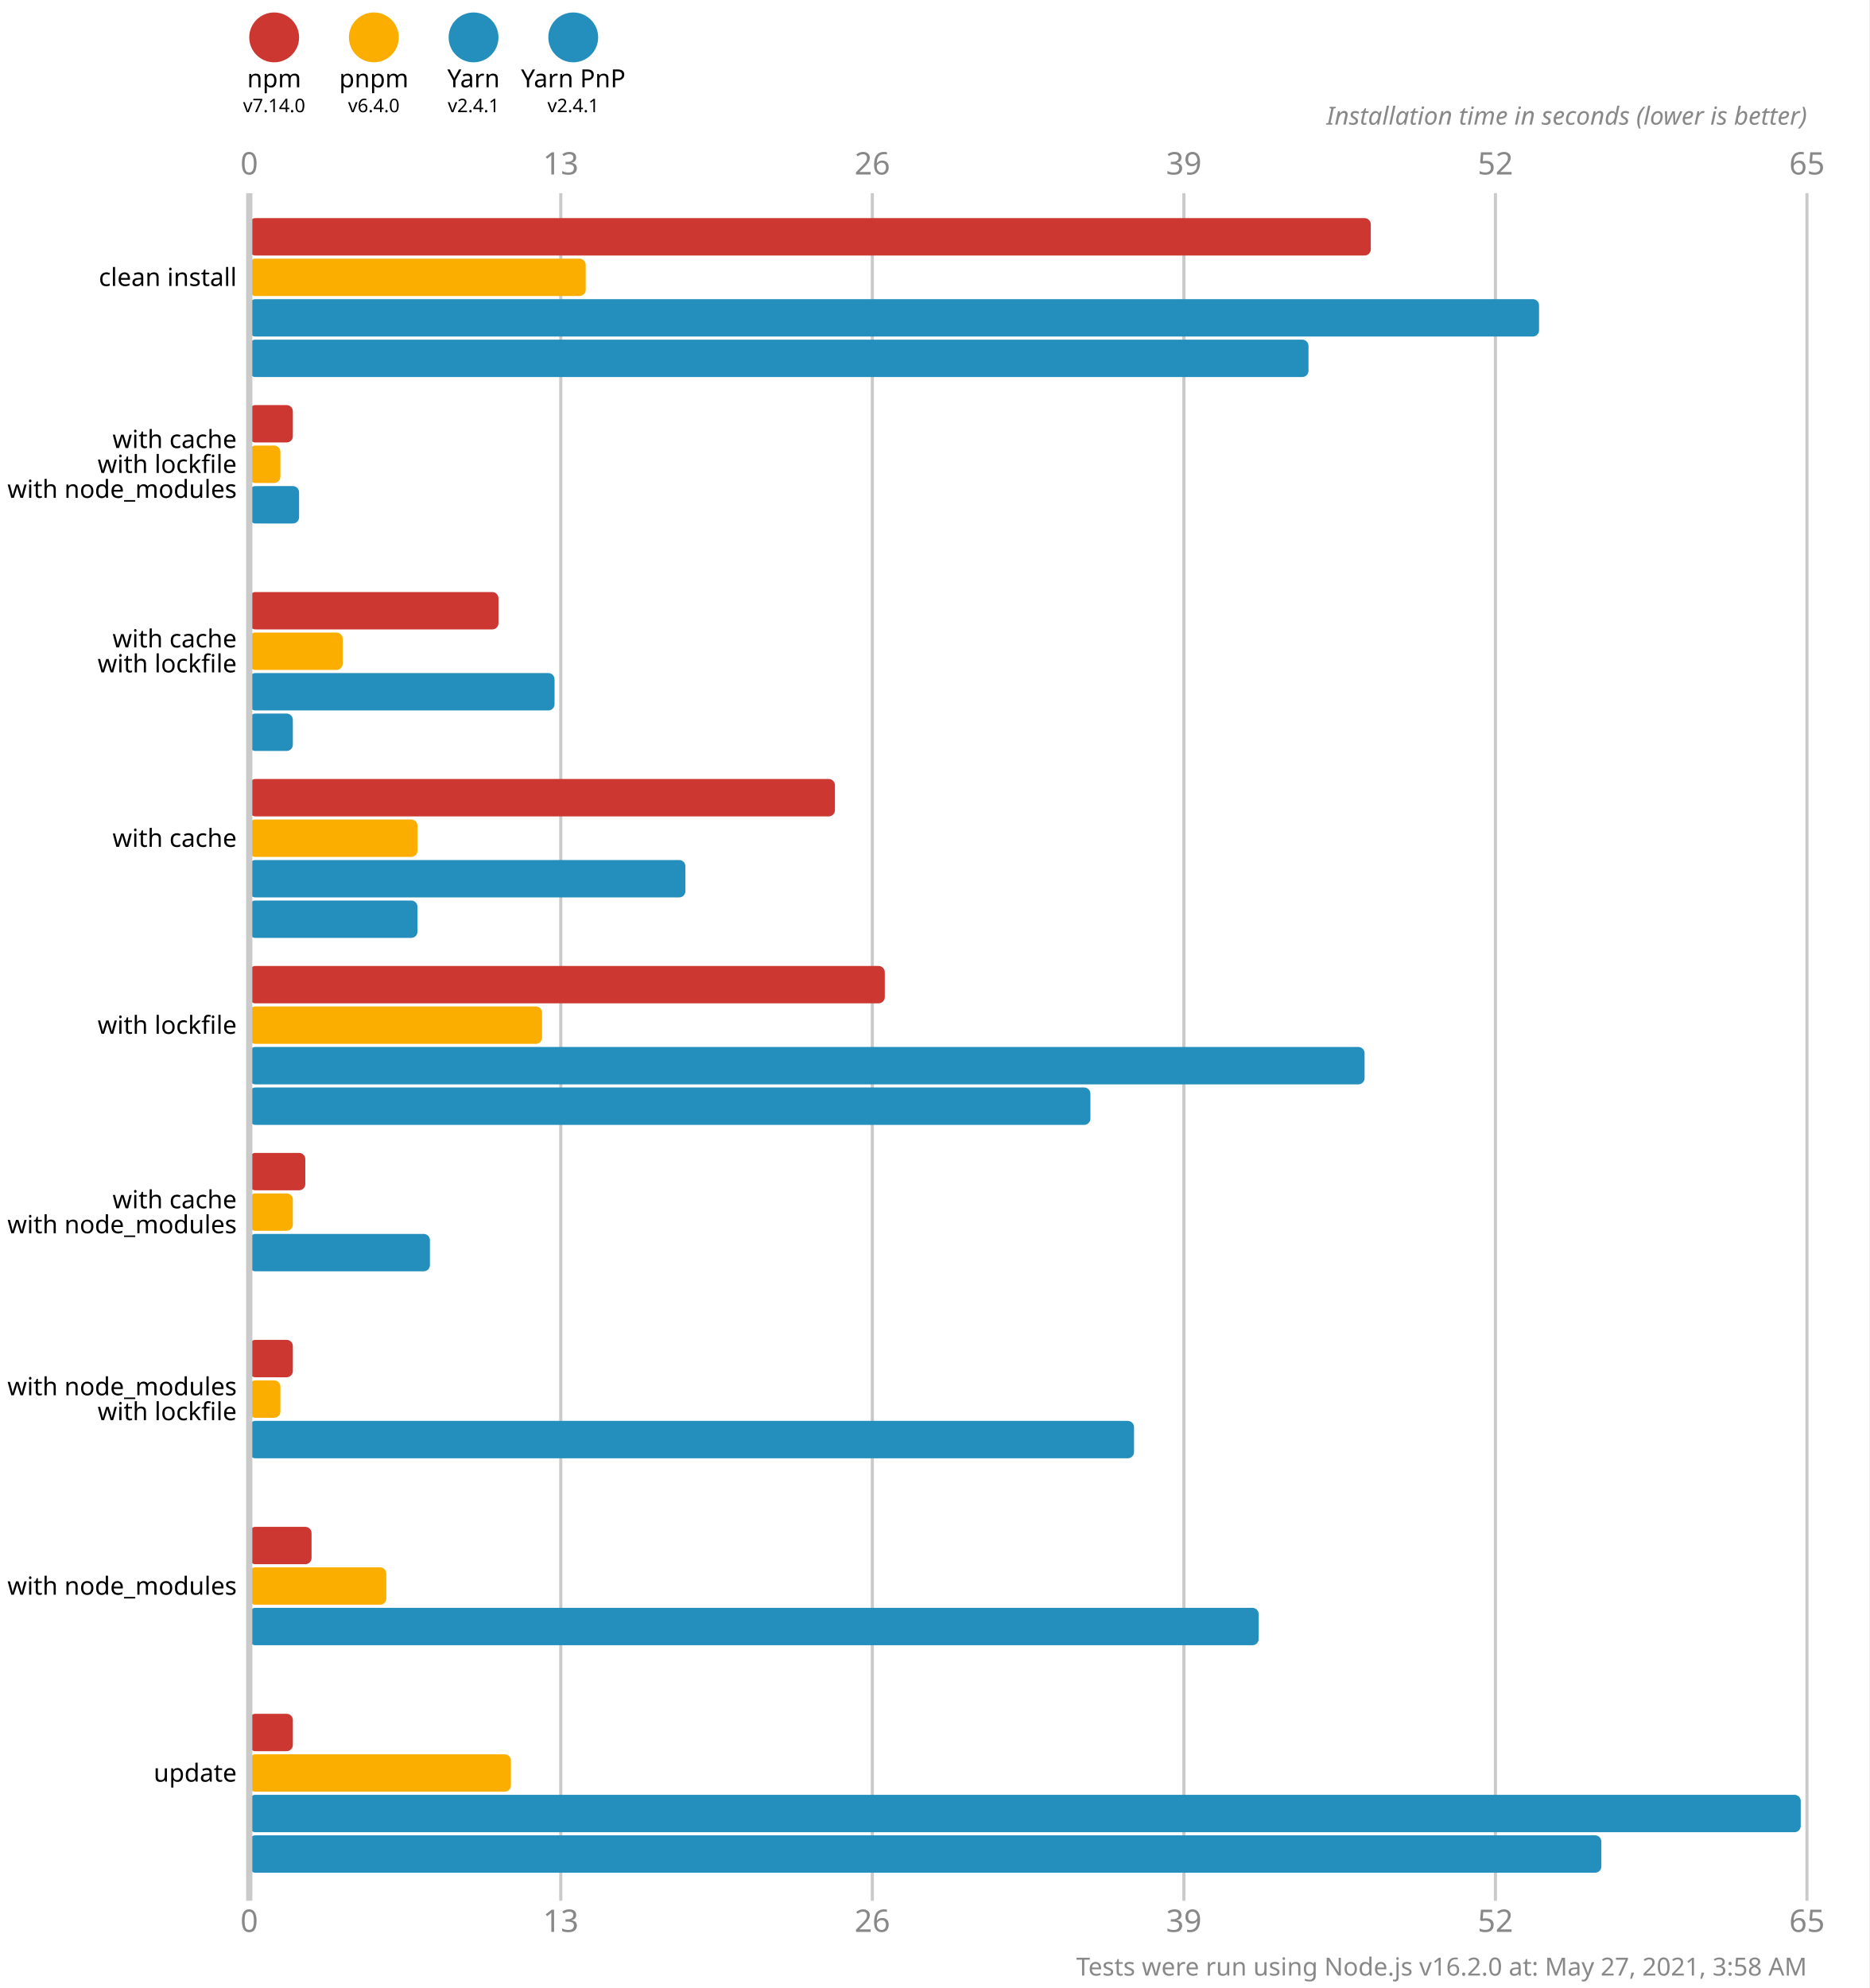
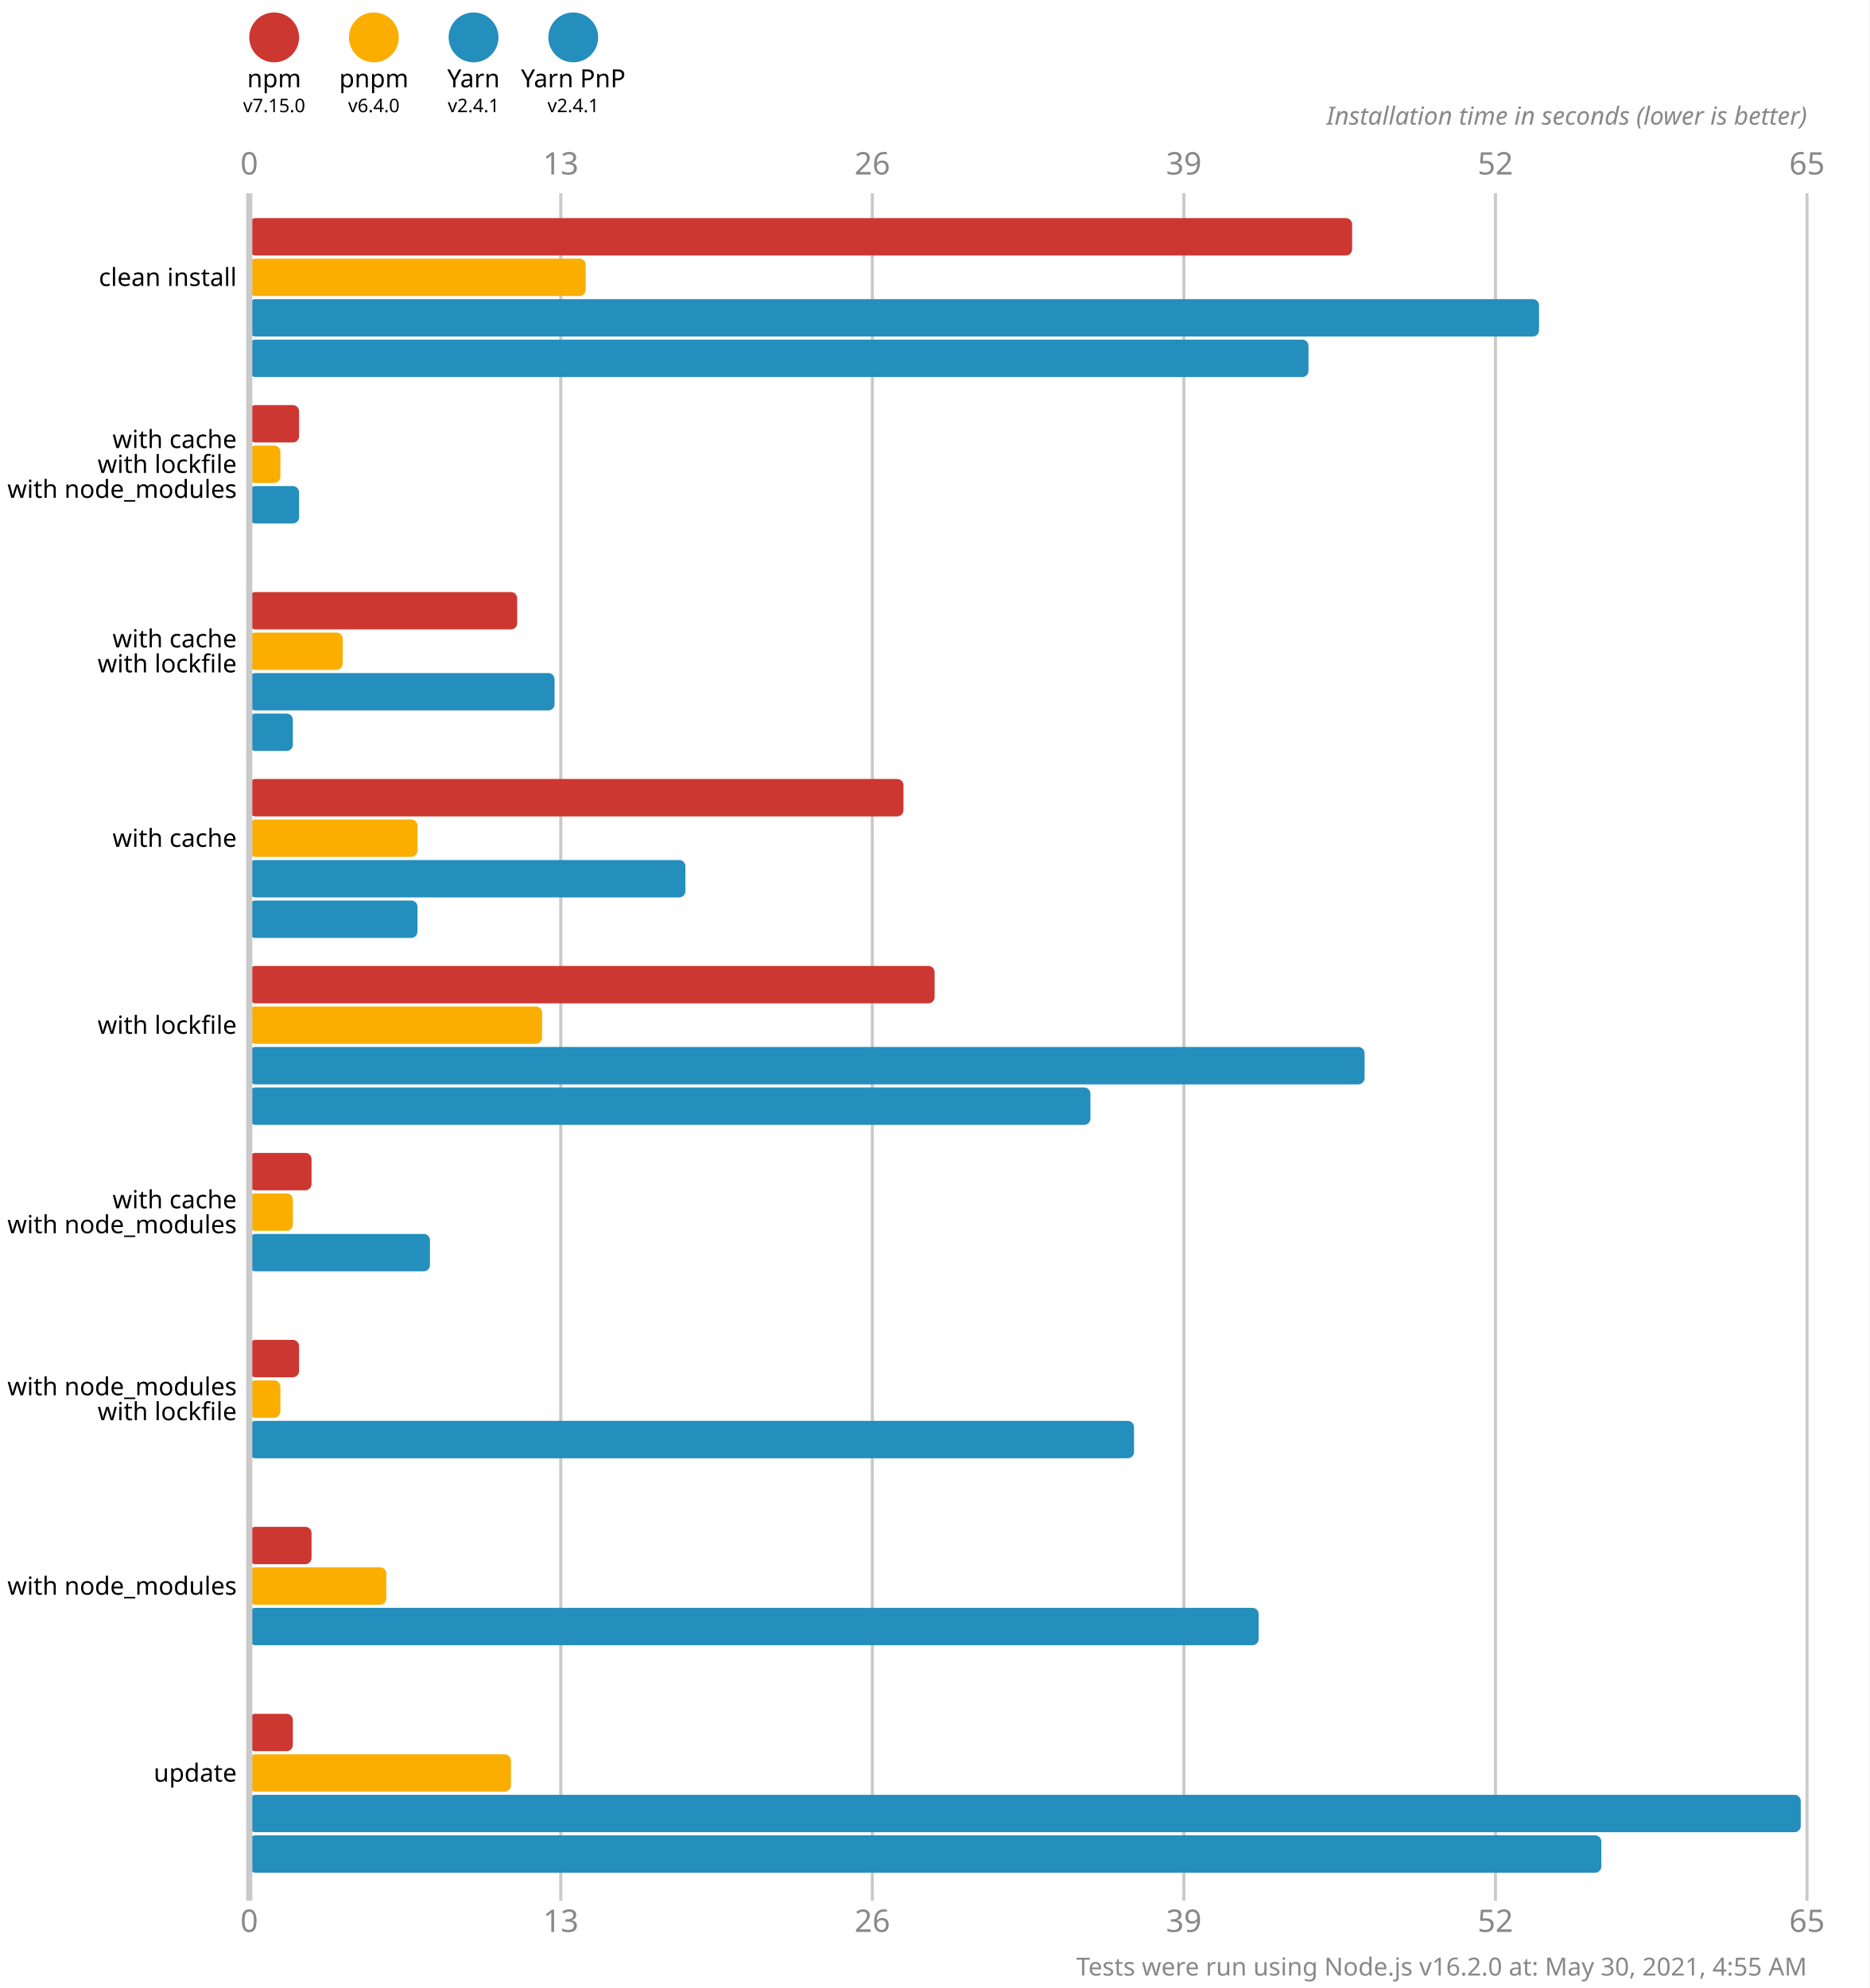
<svg xmlns="http://www.w3.org/2000/svg" version="1.1" viewBox="0 0 300 319">
  <style>
    .font { font-family: sans-serif; }
    .s3 { font-size: 3px; }
    .s4 { font-size: 4px; }
    .s5 { font-size: 5px; }
    .line { stroke: #cacaca; }
    .width { stroke-width: 0.5; }
    .text { fill: #888; }
  </style>
  <rect x="0" y="0" width="300" height="319" fill="#fff" />
  <circle cx="44" cy="6" r="4" fill="#cd3731" />
  <text x="44" y="14" class="font s4" text-anchor="middle">npm</text>
-   <text x="44" y="18" class="font s3" text-anchor="middle">v7.14.0</text>
+   <text x="44" y="18" class="font s3" text-anchor="middle">v7.15.0</text>
  <circle cx="60" cy="6" r="4" fill="#fbae00" />
  <text x="60" y="14" class="font s4" text-anchor="middle">pnpm</text>
  <text x="60" y="18" class="font s3" text-anchor="middle">v6.4.0</text>
  <circle cx="76" cy="6" r="4" fill="#248ebd" />
  <text x="76" y="14" class="font s4" text-anchor="middle">Yarn</text>
  <text x="76" y="18" class="font s3" text-anchor="middle">v2.4.1</text>
  <circle cx="92" cy="6" r="4" fill="#248ebd" />
  <text x="92" y="14" class="font s4" text-anchor="middle">Yarn PnP</text>
  <text x="92" y="18" class="font s3" text-anchor="middle">v2.4.1</text>
  <text x="40" y="28" class="font s5 text" text-anchor="middle">0</text>
  <text x="40" y="310" class="font s5 text" text-anchor="middle">0</text>
  <line x1="90" y1="31" x2="90" y2="305" class="line width" />
  <text x="90" y="28" class="font s5 text" text-anchor="middle">13</text>
  <text x="90" y="310" class="font s5 text" text-anchor="middle">13</text>
  <line x1="140" y1="31" x2="140" y2="305" class="line width" />
  <text x="140" y="28" class="font s5 text" text-anchor="middle">26</text>
  <text x="140" y="310" class="font s5 text" text-anchor="middle">26</text>
  <line x1="190" y1="31" x2="190" y2="305" class="line width" />
  <text x="190" y="28" class="font s5 text" text-anchor="middle">39</text>
  <text x="190" y="310" class="font s5 text" text-anchor="middle">39</text>
  <line x1="240" y1="31" x2="240" y2="305" class="line width" />
  <text x="240" y="28" class="font s5 text" text-anchor="middle">52</text>
  <text x="240" y="310" class="font s5 text" text-anchor="middle">52</text>
  <line x1="290" y1="31" x2="290" y2="305" class="line width" />
  <text x="290" y="28" class="font s5 text" text-anchor="middle">65</text>
  <text x="290" y="310" class="font s5 text" text-anchor="middle">65</text>
  <text x="290" y="20" class="font s4 text" font-style="italic" text-anchor="end">Installation time in seconds (lower is better)</text>
-   <rect x="40" y="35" width="180" height="6" fill="#cd3731" rx="1" ry="1" />
+   <rect x="40" y="35" width="177" height="6" fill="#cd3731" rx="1" ry="1" />
  <rect x="40" y="41.5" width="54" height="6" fill="#fbae00" rx="1" ry="1" />
  <rect x="40" y="48" width="207" height="6" fill="#248ebd" rx="1" ry="1" />
  <rect x="40" y="54.5" width="170" height="6" fill="#248ebd" rx="1" ry="1" />
-   <rect x="40" y="65" width="7" height="6" fill="#cd3731" rx="1" ry="1" />
+   <rect x="40" y="65" width="8" height="6" fill="#cd3731" rx="1" ry="1" />
  <rect x="40" y="71.5" width="5" height="6" fill="#fbae00" rx="1" ry="1" />
  <rect x="40" y="78" width="8" height="6" fill="#248ebd" rx="1" ry="1" />
  <rect x="40" y="84.5" width="0" height="6" fill="#248ebd" rx="1" ry="1" />
-   <rect x="40" y="95" width="40" height="6" fill="#cd3731" rx="1" ry="1" />
+   <rect x="40" y="95" width="43" height="6" fill="#cd3731" rx="1" ry="1" />
  <rect x="40" y="101.5" width="15" height="6" fill="#fbae00" rx="1" ry="1" />
  <rect x="40" y="108" width="49" height="6" fill="#248ebd" rx="1" ry="1" />
  <rect x="40" y="114.5" width="7" height="6" fill="#248ebd" rx="1" ry="1" />
-   <rect x="40" y="125" width="94" height="6" fill="#cd3731" rx="1" ry="1" />
+   <rect x="40" y="125" width="105" height="6" fill="#cd3731" rx="1" ry="1" />
  <rect x="40" y="131.5" width="27" height="6" fill="#fbae00" rx="1" ry="1" />
  <rect x="40" y="138" width="70" height="6" fill="#248ebd" rx="1" ry="1" />
  <rect x="40" y="144.5" width="27" height="6" fill="#248ebd" rx="1" ry="1" />
-   <rect x="40" y="155" width="102" height="6" fill="#cd3731" rx="1" ry="1" />
+   <rect x="40" y="155" width="110" height="6" fill="#cd3731" rx="1" ry="1" />
  <rect x="40" y="161.5" width="47" height="6" fill="#fbae00" rx="1" ry="1" />
  <rect x="40" y="168" width="179" height="6" fill="#248ebd" rx="1" ry="1" />
  <rect x="40" y="174.5" width="135" height="6" fill="#248ebd" rx="1" ry="1" />
-   <rect x="40" y="185" width="9" height="6" fill="#cd3731" rx="1" ry="1" />
+   <rect x="40" y="185" width="10" height="6" fill="#cd3731" rx="1" ry="1" />
  <rect x="40" y="191.5" width="7" height="6" fill="#fbae00" rx="1" ry="1" />
  <rect x="40" y="198" width="29" height="6" fill="#248ebd" rx="1" ry="1" />
  <rect x="40" y="204.5" width="0" height="6" fill="#248ebd" rx="1" ry="1" />
-   <rect x="40" y="215" width="7" height="6" fill="#cd3731" rx="1" ry="1" />
+   <rect x="40" y="215" width="8" height="6" fill="#cd3731" rx="1" ry="1" />
  <rect x="40" y="221.5" width="5" height="6" fill="#fbae00" rx="1" ry="1" />
  <rect x="40" y="228" width="142" height="6" fill="#248ebd" rx="1" ry="1" />
  <rect x="40" y="234.5" width="0" height="6" fill="#248ebd" rx="1" ry="1" />
  <rect x="40" y="245" width="10" height="6" fill="#cd3731" rx="1" ry="1" />
  <rect x="40" y="251.5" width="22" height="6" fill="#fbae00" rx="1" ry="1" />
  <rect x="40" y="258" width="162" height="6" fill="#248ebd" rx="1" ry="1" />
  <rect x="40" y="264.5" width="0" height="6" fill="#248ebd" rx="1" ry="1" />
  <rect x="40" y="275" width="7" height="6" fill="#cd3731" rx="1" ry="1" />
  <rect x="40" y="281.5" width="42" height="6" fill="#fbae00" rx="1" ry="1" />
  <rect x="40" y="288" width="249" height="6" fill="#248ebd" rx="1" ry="1" />
  <rect x="40" y="294.5" width="217" height="6" fill="#248ebd" rx="1" ry="1" />
  <line x1="40" y1="31" x2="40" y2="305" class="line" />
  <text x="38" y="44.5" class="font s4" dominant-baseline="middle" text-anchor="end">clean install</text>
  <text x="38" y="70.5" class="font s4" dominant-baseline="middle" text-anchor="end">with cache</text>
  <text x="38" y="74.5" class="font s4" dominant-baseline="middle" text-anchor="end">with lockfile</text>
  <text x="38" y="78.5" class="font s4" dominant-baseline="middle" text-anchor="end">with node_modules</text>
  <text x="38" y="102.5" class="font s4" dominant-baseline="middle" text-anchor="end">with cache</text>
  <text x="38" y="106.5" class="font s4" dominant-baseline="middle" text-anchor="end">with lockfile</text>
  <text x="38" y="134.5" class="font s4" dominant-baseline="middle" text-anchor="end">with cache</text>
  <text x="38" y="164.5" class="font s4" dominant-baseline="middle" text-anchor="end">with lockfile</text>
  <text x="38" y="192.5" class="font s4" dominant-baseline="middle" text-anchor="end">with cache</text>
  <text x="38" y="196.5" class="font s4" dominant-baseline="middle" text-anchor="end">with node_modules</text>
  <text x="38" y="222.5" class="font s4" dominant-baseline="middle" text-anchor="end">with node_modules</text>
  <text x="38" y="226.5" class="font s4" dominant-baseline="middle" text-anchor="end">with lockfile</text>
  <text x="38" y="254.5" class="font s4" dominant-baseline="middle" text-anchor="end">with node_modules</text>
  <text x="38" y="284.5" class="font s4" dominant-baseline="middle" text-anchor="end">update</text>
-   <text x="290" y="317" class="font s4 text" text-anchor="end">Tests were run using Node.js v16.2.0 at: May 27, 2021, 3:58 AM</text>
+   <text x="290" y="317" class="font s4 text" text-anchor="end">Tests were run using Node.js v16.2.0 at: May 30, 2021, 4:55 AM</text>
</svg>
